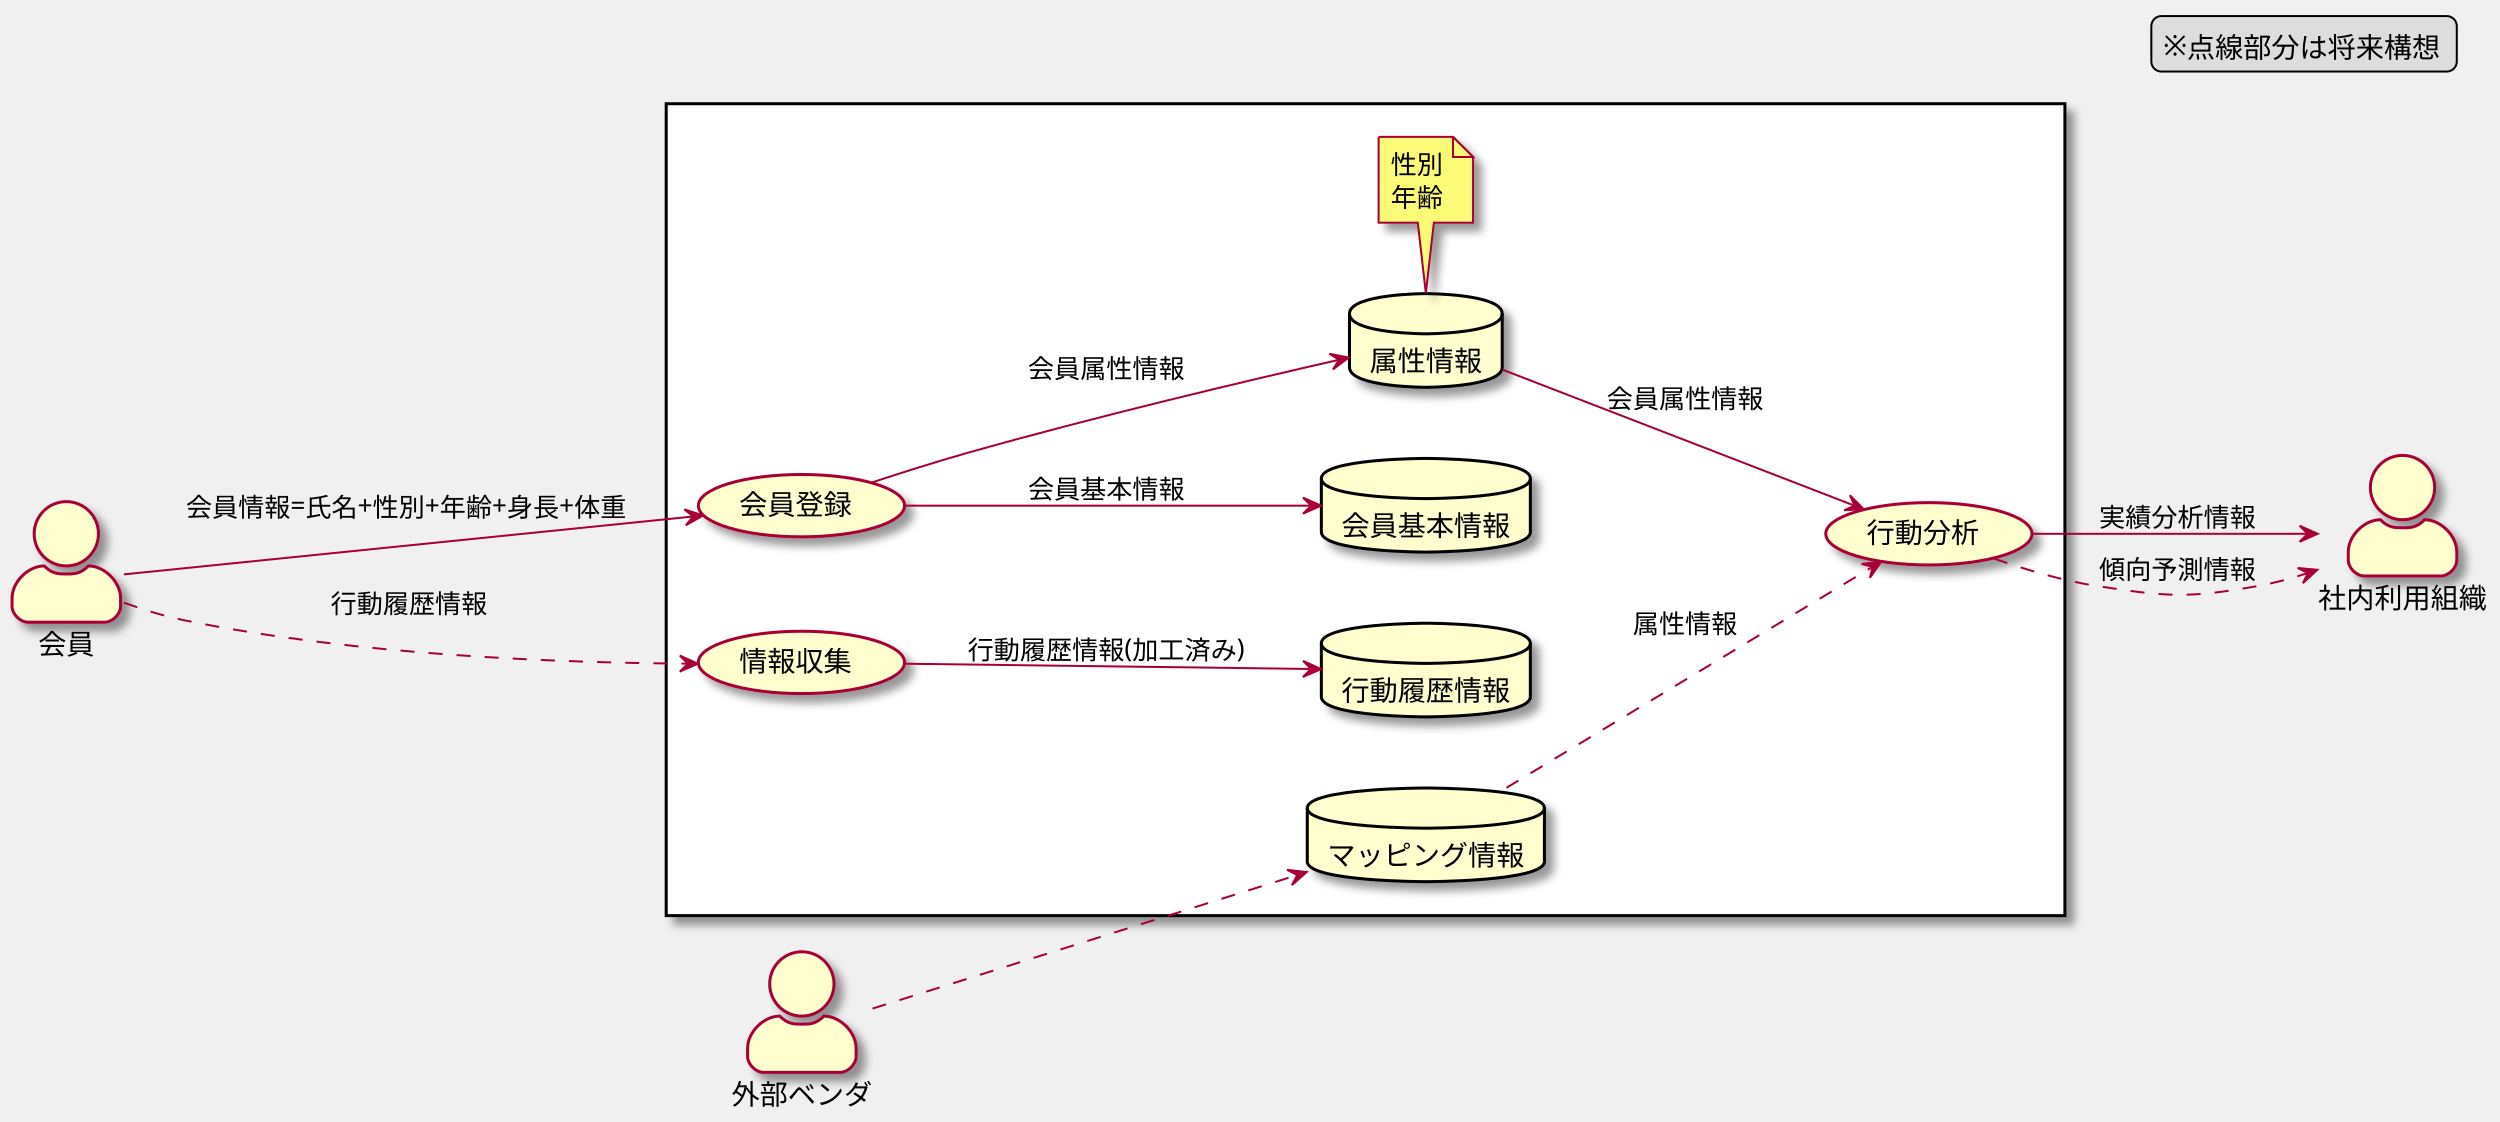
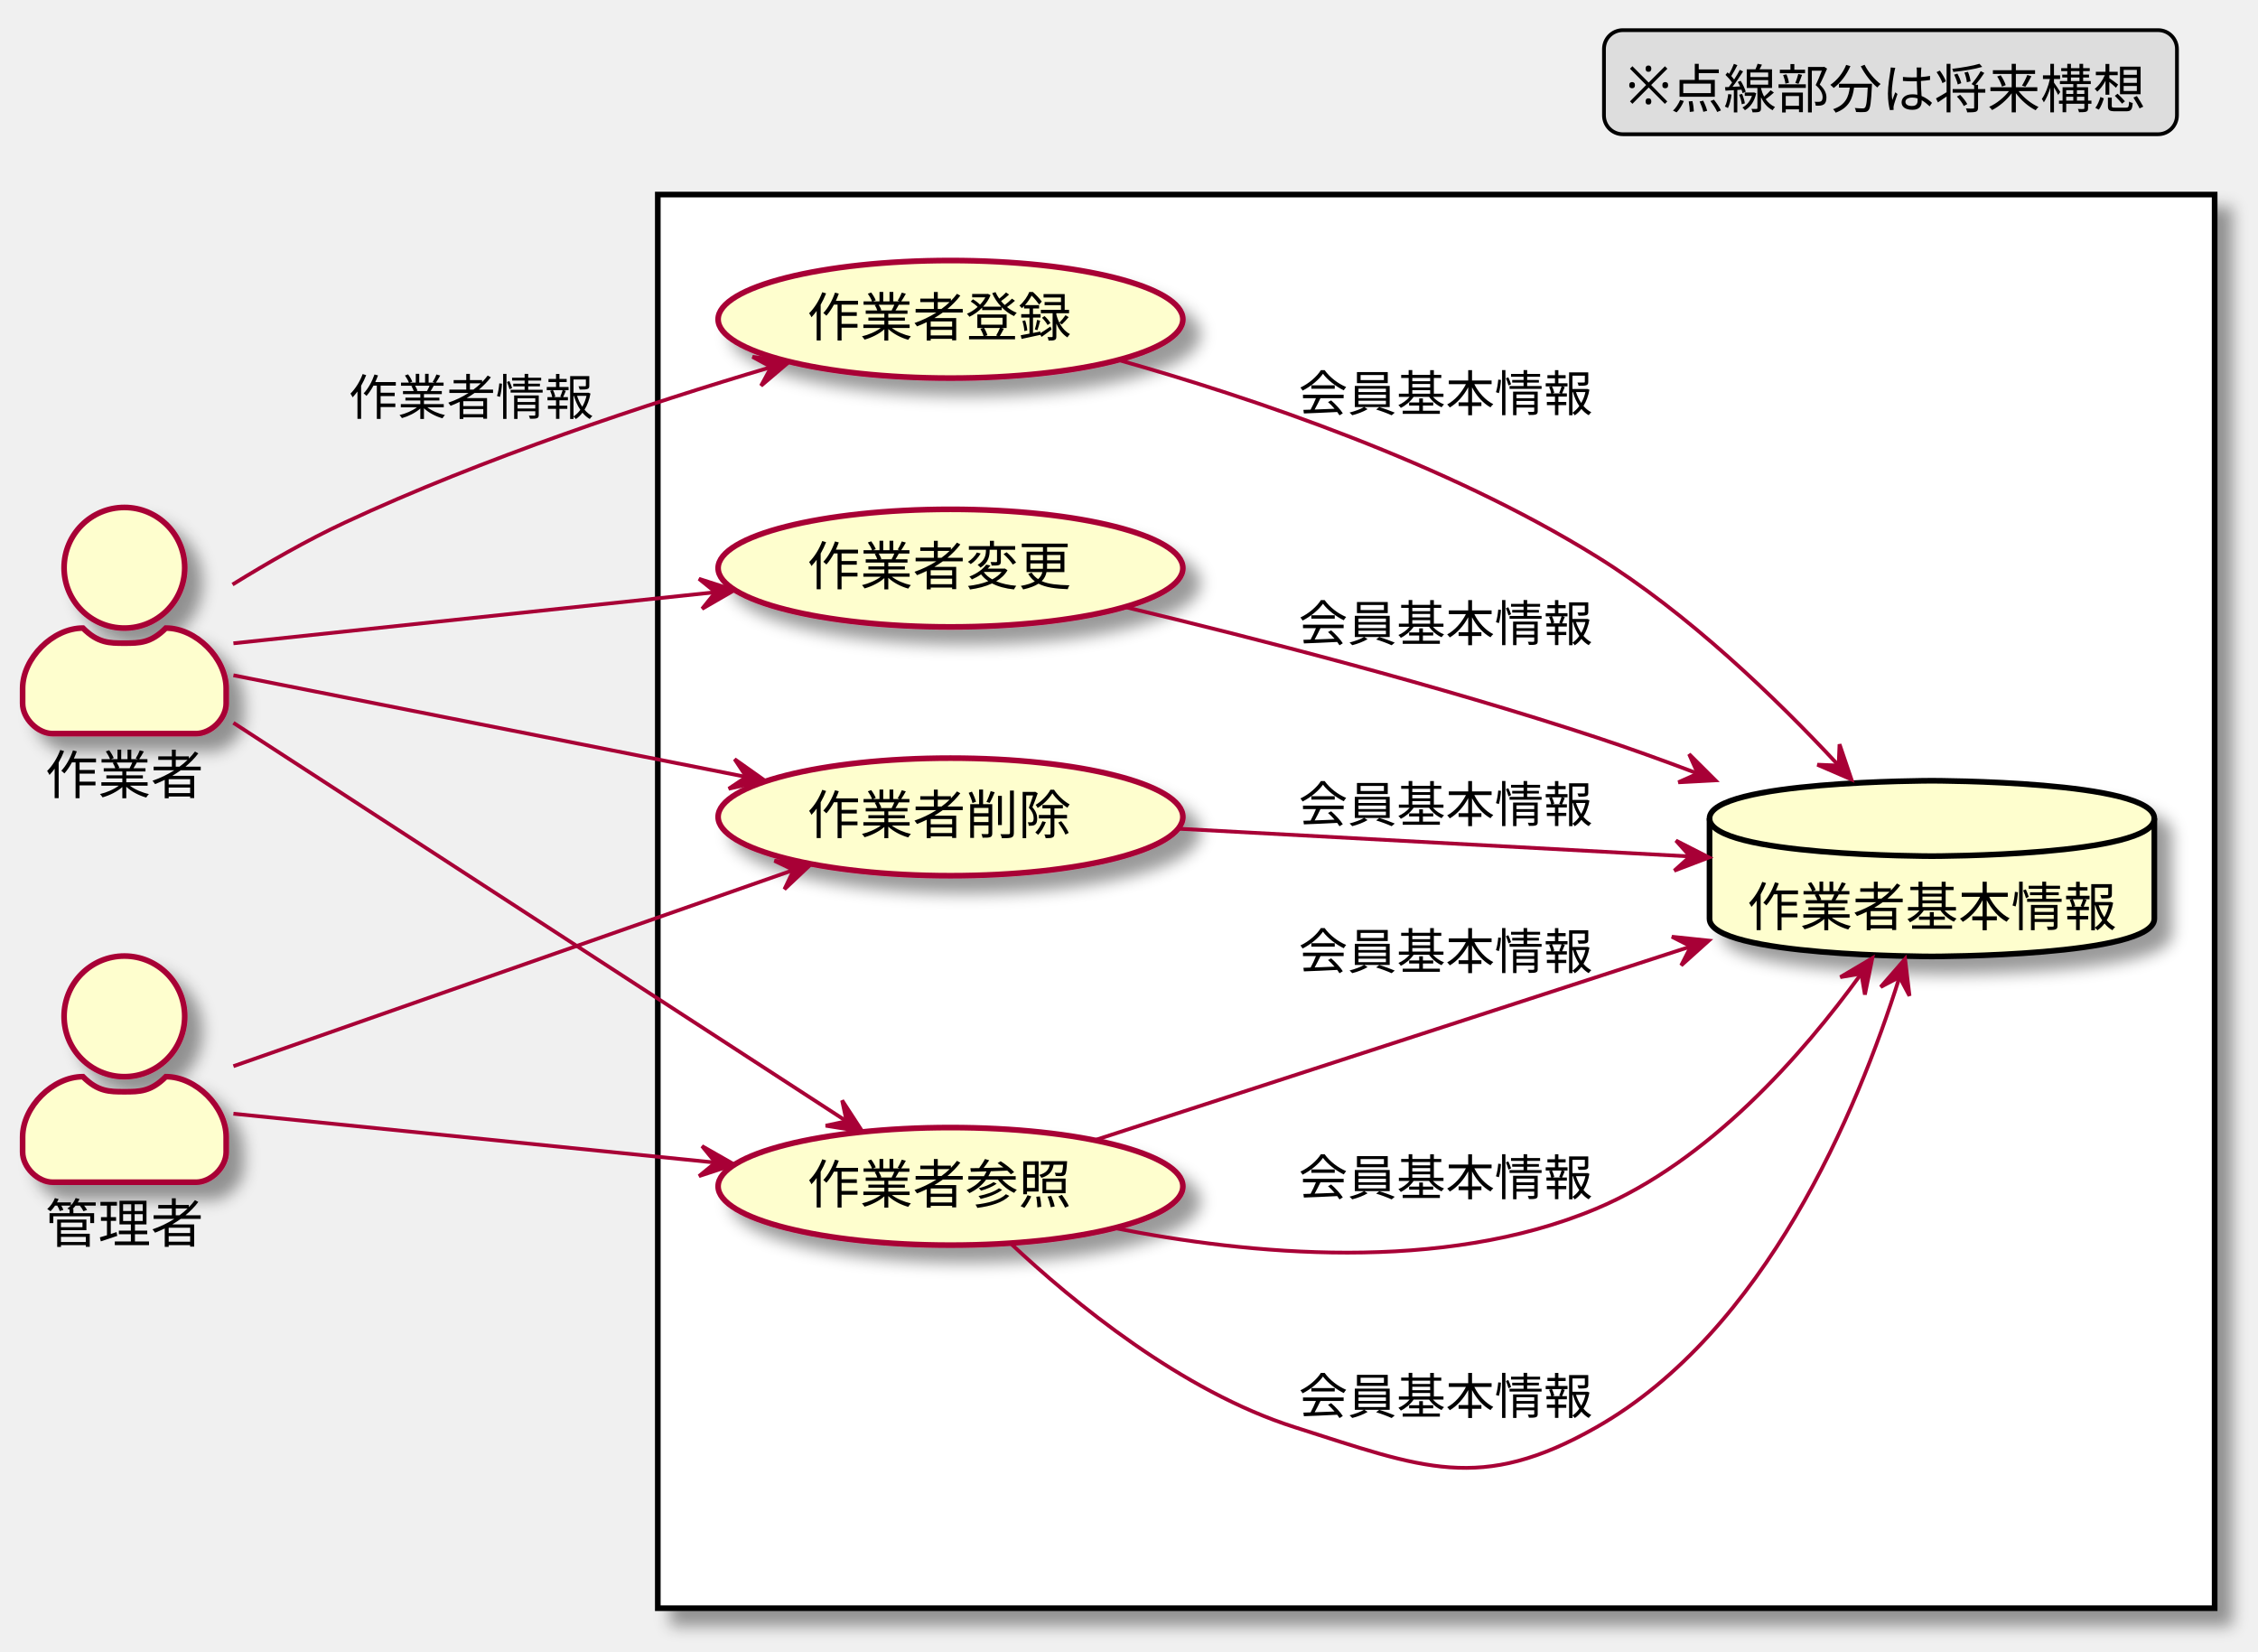
- <svg xmlns="http://www.w3.org/2000/svg" contentScriptType="application/ecmascript" contentStyleType="text/css" height="558px" preserveAspectRatio="none" style="width:1244px;height:558px;background:#FFFFFF;" version="1.1" viewBox="0 0 1244 558" width="1244px" zoomAndPan="magnify">
+ <svg xmlns="http://www.w3.org/2000/svg" contentScriptType="application/ecmascript" contentStyleType="text/css" height="438px" preserveAspectRatio="none" style="width:599px;height:438px;background:#FFFFFF;" version="1.1" viewBox="0 0 599 438" width="599px" zoomAndPan="magnify">
  <defs>
-     <filter height="300%" id="fgpy6f95yn204" width="300%" x="-1" y="-1">
+     <filter height="300%" id="fabscvd0040s1" width="300%" x="-1" y="-1">
      <feGaussianBlur result="blurOut" stdDeviation="2.0" />
      <feColorMatrix in="blurOut" result="blurOut2" type="matrix" values="0 0 0 0 0 0 0 0 0 0 0 0 0 0 0 0 0 0 .4 0" />
      <feOffset dx="4.0" dy="4.0" in="blurOut2" result="blurOut3" />
      <feBlend in="SourceGraphic" in2="blurOut3" mode="normal" />
    </filter>
  </defs>
  <g>
-     <rect fill="#DDDDDD" height="27.609" rx="5" ry="5" style="stroke:#000000;stroke-width:1.0;" width="152" x="1070.5" y="8" />
-     <text fill="#000000" font-family="GenShinGothic-P CJK JP Regular" font-size="14" lengthAdjust="spacing" textLength="140" x="1076.5" y="27.533">※点線部分は将来構想</text>
-     <rect fill="#FFFFFF" filter="url(#fgpy6f95yn204)" height="404" style="stroke:#000000;stroke-width:1.5;" width="696" x="331.5" y="51.609" />
-     <path d="M657.5,238.109 C657.5,228.109 709.5,228.109 709.5,228.109 C709.5,228.109 761.5,228.109 761.5,238.109 L761.5,264.719 C761.5,274.719 709.5,274.719 709.5,274.719 C709.5,274.719 657.5,274.719 657.5,264.719 L657.5,238.109 " fill="#FEFECE" filter="url(#fgpy6f95yn204)" style="stroke:#000000;stroke-width:1.5;" />
-     <path d="M657.5,238.109 C657.5,248.109 709.5,248.109 709.5,248.109 C709.5,248.109 761.5,248.109 761.5,238.109 " fill="none" style="stroke:#000000;stroke-width:1.5;" />
-     <text fill="#000000" font-family="GenShinGothic-P CJK JP Regular" font-size="14" lengthAdjust="spacing" textLength="84" x="667.5" y="266.643">会員基本情報</text>
-     <path d="M671.5,156.109 C671.5,146.109 709.5,146.109 709.5,146.109 C709.5,146.109 747.5,146.109 747.5,156.109 L747.5,182.719 C747.5,192.719 709.5,192.719 709.5,192.719 C709.5,192.719 671.5,192.719 671.5,182.719 L671.5,156.109 " fill="#FEFECE" filter="url(#fgpy6f95yn204)" style="stroke:#000000;stroke-width:1.5;" />
-     <path d="M671.5,156.109 C671.5,166.109 709.5,166.109 709.5,166.109 C709.5,166.109 747.5,166.109 747.5,156.109 " fill="none" style="stroke:#000000;stroke-width:1.5;" />
-     <text fill="#000000" font-family="GenShinGothic-P CJK JP Regular" font-size="14" lengthAdjust="spacing" textLength="56" x="681.5" y="184.643">属性情報</text>
-     <path d="M686,68.109 L686,110.812 A0,0 0 0 0 686,110.812 L705.5,110.812 L709.5,145.859 L713.5,110.812 L733,110.812 A0,0 0 0 0 733,110.812 L733,78.109 L723,68.109 L686,68.109 A0,0 0 0 0 686,68.109 " fill="#FBFB77" filter="url(#fgpy6f95yn204)" style="stroke:#A80036;stroke-width:1.0;" />
-     <path d="M723,68.109 L723,78.109 L733,78.109 L723,68.109 " fill="#FBFB77" style="stroke:#A80036;stroke-width:1.0;" />
-     <text fill="#000000" font-family="GenShinGothic-P CJK JP Regular" font-size="13" lengthAdjust="spacing" textLength="26" x="692" y="86.605">性別</text>
-     <text fill="#000000" font-family="GenShinGothic-P CJK JP Regular" font-size="13" lengthAdjust="spacing" textLength="26" x="692" y="102.956">年齢</text>
-     <path d="M650.5,402.109 C650.5,392.109 709.5,392.109 709.5,392.109 C709.5,392.109 768.5,392.109 768.5,402.109 L768.5,428.719 C768.5,438.719 709.5,438.719 709.5,438.719 C709.5,438.719 650.5,438.719 650.5,428.719 L650.5,402.109 " fill="#FEFECE" filter="url(#fgpy6f95yn204)" style="stroke:#000000;stroke-width:1.5;" />
-     <path d="M650.5,402.109 C650.5,412.109 709.5,412.109 709.5,412.109 C709.5,412.109 768.5,412.109 768.5,402.109 " fill="none" style="stroke:#000000;stroke-width:1.5;" />
-     <text fill="#000000" font-family="GenShinGothic-P CJK JP Regular" font-size="14" lengthAdjust="spacing" textLength="98" x="660.5" y="430.643">マッピング情報</text>
-     <path d="M657.5,320.109 C657.5,310.109 709.5,310.109 709.5,310.109 C709.5,310.109 761.5,310.109 761.5,320.109 L761.5,346.719 C761.5,356.719 709.5,356.719 709.5,356.719 C709.5,356.719 657.5,356.719 657.5,346.719 L657.5,320.109 " fill="#FEFECE" filter="url(#fgpy6f95yn204)" style="stroke:#000000;stroke-width:1.5;" />
-     <path d="M657.5,320.109 C657.5,330.109 709.5,330.109 709.5,330.109 C709.5,330.109 761.5,330.109 761.5,320.109 " fill="none" style="stroke:#000000;stroke-width:1.5;" />
-     <text fill="#000000" font-family="GenShinGothic-P CJK JP Regular" font-size="14" lengthAdjust="spacing" textLength="84" x="667.5" y="348.643">行動履歴情報</text>
-     <ellipse cx="398.803" cy="251.618" fill="#FEFECE" filter="url(#fgpy6f95yn204)" rx="51.303" ry="15.509" style="stroke:#A80036;stroke-width:1.5;" />
-     <text fill="#000000" font-family="GenShinGothic-P CJK JP Regular" font-size="14" lengthAdjust="spacing" textLength="56" x="367.803" y="256.135">会員登録</text>
-     <ellipse cx="959.803" cy="265.618" fill="#FEFECE" filter="url(#fgpy6f95yn204)" rx="51.303" ry="15.509" style="stroke:#A80036;stroke-width:1.5;" />
-     <text fill="#000000" font-family="GenShinGothic-P CJK JP Regular" font-size="14" lengthAdjust="spacing" textLength="56" x="928.803" y="270.135">行動分析</text>
-     <ellipse cx="398.803" cy="329.618" fill="#FEFECE" filter="url(#fgpy6f95yn204)" rx="51.303" ry="15.509" style="stroke:#A80036;stroke-width:1.5;" />
-     <text fill="#000000" font-family="GenShinGothic-P CJK JP Regular" font-size="14" lengthAdjust="spacing" textLength="56" x="367.803" y="334.135">情報収集</text>
-     <ellipse cx="33" cy="265.609" fill="#FEFECE" filter="url(#fgpy6f95yn204)" rx="16" ry="16" style="stroke:#A80036;stroke-width:1.5;" />
-     <path d="M33,285.609 C37,285.609 40,285.609 44,281.609 C52,281.609 60,289.609 60,297.609 L60,301.609 C60,305.609 56,309.609 52,309.609 L14,309.609 C10,309.609 6,305.609 6,301.609 L6,297.609 C6,289.609 14,281.609 22,281.609 C26,285.609 29,285.609 33,285.609 " fill="#FEFECE" filter="url(#fgpy6f95yn204)" style="stroke:#A80036;stroke-width:1.5;" />
-     <text fill="#000000" font-family="GenShinGothic-P CJK JP Regular" font-size="14" lengthAdjust="spacing" textLength="28" x="19" y="325.643">会員</text>
-     <ellipse cx="1195.5" cy="242.609" fill="#FEFECE" filter="url(#fgpy6f95yn204)" rx="16" ry="16" style="stroke:#A80036;stroke-width:1.5;" />
-     <path d="M1195.5,262.609 C1199.5,262.609 1202.5,262.609 1206.5,258.609 C1214.5,258.609 1222.5,266.609 1222.5,274.609 L1222.5,278.609 C1222.5,282.609 1218.5,286.609 1214.5,286.609 L1176.5,286.609 C1172.5,286.609 1168.5,282.609 1168.5,278.609 L1168.5,274.609 C1168.5,266.609 1176.5,258.609 1184.5,258.609 C1188.5,262.609 1191.5,262.609 1195.5,262.609 " fill="#FEFECE" filter="url(#fgpy6f95yn204)" style="stroke:#A80036;stroke-width:1.5;" />
-     <text fill="#000000" font-family="GenShinGothic-P CJK JP Regular" font-size="14" lengthAdjust="spacing" textLength="84" x="1153.5" y="302.643">社内利用組織</text>
-     <ellipse cx="399" cy="489.609" fill="#FEFECE" filter="url(#fgpy6f95yn204)" rx="16" ry="16" style="stroke:#A80036;stroke-width:1.5;" />
-     <path d="M399,509.609 C403,509.609 406,509.609 410,505.609 C418,505.609 426,513.609 426,521.609 L426,525.609 C426,529.609 422,533.609 418,533.609 L380,533.609 C376,533.609 372,529.609 372,525.609 L372,521.609 C372,513.609 380,505.609 388,505.609 C392,509.609 395,509.609 399,509.609 " fill="#FEFECE" filter="url(#fgpy6f95yn204)" style="stroke:#A80036;stroke-width:1.5;" />
-     <text fill="#000000" font-family="GenShinGothic-P CJK JP Regular" font-size="14" lengthAdjust="spacing" textLength="70" x="364" y="549.643">外部ベンダ</text>
-     <path d="M61.66,285.799 C121.97,279.669 266.19,265.009 344.76,257.019 " fill="none" id="a1-to-register" style="stroke:#A80036;stroke-width:1.0;" />
-     <polygon fill="#A80036" points="349.84,256.509,340.485,253.43,344.865,257.01,341.286,261.39,349.84,256.509" style="stroke:#A80036;stroke-width:1.0;" />
-     <text fill="#000000" font-family="GenShinGothic-P CJK JP Regular" font-size="13" lengthAdjust="spacing" textLength="222" x="92.5" y="257.104">会員情報=氏名+性別+年齢+身長+体重</text>
-     <path d="M450.6,251.609 C506.02,251.609 594.66,251.609 652.24,251.609 " fill="none" id="register-to-dkk" style="stroke:#A80036;stroke-width:1.0;" />
-     <polygon fill="#A80036" points="657.36,251.609,648.36,247.609,652.36,251.609,648.36,255.609,657.36,251.609" style="stroke:#A80036;stroke-width:1.0;" />
-     <text fill="#000000" font-family="GenShinGothic-P CJK JP Regular" font-size="13" lengthAdjust="spacing" textLength="78" x="511.5" y="248.105">会員基本情報</text>
-     <path d="M433.91,240.059 C448.22,235.339 465.1,229.979 480.5,225.609 C544.81,207.349 620.31,189.499 666.26,179.029 " fill="none" id="register-to-dz" style="stroke:#A80036;stroke-width:1.0;" />
-     <polygon fill="#A80036" points="671.16,177.919,661.495,176.027,666.286,179.034,663.279,183.826,671.16,177.919" style="stroke:#A80036;stroke-width:1.0;" />
-     <text fill="#000000" font-family="GenShinGothic-P CJK JP Regular" font-size="13" lengthAdjust="spacing" textLength="78" x="511.5" y="188.105">会員属性情報</text>
-     <path d="M747.7,183.979 C794.96,202.239 875.97,233.529 922.76,251.609 " fill="none" id="dz-to-kb" style="stroke:#A80036;stroke-width:1.0;" />
-     <polygon fill="#A80036" points="927.46,253.429,920.519,246.442,922.799,251.619,917.622,253.9,927.46,253.429" style="stroke:#A80036;stroke-width:1.0;" />
-     <text fill="#000000" font-family="GenShinGothic-P CJK JP Regular" font-size="13" lengthAdjust="spacing" textLength="78" x="799.5" y="203.105">会員属性情報</text>
-     <path d="M749.6,392.009 C800.34,361.379 887.6,308.709 931.73,282.069 " fill="none" id="dm-to-kb" style="stroke:#A80036;stroke-width:1.0;stroke-dasharray:7.0,7.0;" />
-     <polygon fill="#A80036" points="936.12,279.419,926.349,280.658,931.843,282.009,930.492,287.502,936.12,279.419" style="stroke:#A80036;stroke-width:1.0;" />
-     <text fill="#000000" font-family="GenShinGothic-P CJK JP Regular" font-size="13" lengthAdjust="spacing" textLength="52" x="812.5" y="315.104">属性情報</text>
-     <path d="M1011.67,265.609 C1052.23,265.609 1108.66,265.609 1148.07,265.609 " fill="none" id="kb-to-a2" style="stroke:#A80036;stroke-width:1.0;" />
-     <polygon fill="#A80036" points="1153.27,265.609,1144.27,261.609,1148.27,265.609,1144.27,269.609,1153.27,265.609" style="stroke:#A80036;stroke-width:1.0;" />
-     <text fill="#000000" font-family="GenShinGothic-P CJK JP Regular" font-size="13" lengthAdjust="spacing" textLength="78" x="1044.5" y="262.104">実績分析情報</text>
-     <path d="M992.2,277.919 C1007.41,283.279 1026.13,288.939 1043.5,291.609 C1078.64,297.019 1088.49,297.819 1123.5,291.609 C1131.63,290.169 1140.06,287.859 1148.14,285.209 " fill="none" id="kb-to-a2-1" style="stroke:#A80036;stroke-width:1.0;stroke-dasharray:7.0,7.0;" />
-     <polygon fill="#A80036" points="1153.13,283.509,1143.32,282.632,1148.398,285.125,1145.905,290.203,1153.13,283.509" style="stroke:#A80036;stroke-width:1.0;" />
-     <text fill="#000000" font-family="GenShinGothic-P CJK JP Regular" font-size="13" lengthAdjust="spacing" textLength="78" x="1044.5" y="288.104">傾向予測情報</text>
-     <path d="M434.19,501.859 C485.03,485.869 581.4,455.569 645.3,435.479 " fill="none" id="a3-to-dm" style="stroke:#A80036;stroke-width:1.0;stroke-dasharray:7.0,7.0;" />
-     <polygon fill="#A80036" points="650.23,433.929,640.445,432.813,645.46,435.429,642.844,440.444,650.23,433.929" style="stroke:#A80036;stroke-width:1.0;" />
-     <path d="M61.66,299.899 C70.99,303.259 81.56,306.579 91.5,308.609 C177.78,326.239 280.26,329.869 342.15,330.219 " fill="none" id="a1-to-情報収集" style="stroke:#A80036;stroke-width:1.0;stroke-dasharray:7.0,7.0;" />
-     <polygon fill="#A80036" points="347.28,330.239,338.291,326.214,342.28,330.225,338.269,334.214,347.28,330.239" style="stroke:#A80036;stroke-width:1.0;" />
-     <text fill="#000000" font-family="GenShinGothic-P CJK JP Regular" font-size="13" lengthAdjust="spacing" textLength="78" x="164.5" y="305.104">行動履歴情報</text>
-     <path d="M450.6,330.269 C506.02,330.979 594.66,332.129 652.24,332.879 " fill="none" id="情報収集-to-dkr" style="stroke:#A80036;stroke-width:1.0;" />
-     <polygon fill="#A80036" points="657.36,332.949,648.406,328.847,652.36,332.892,648.315,336.846,657.36,332.949" style="stroke:#A80036;stroke-width:1.0;" />
-     <text fill="#000000" font-family="GenShinGothic-P CJK JP Regular" font-size="13" lengthAdjust="spacing" textLength="138" x="481.5" y="328.104">行動履歴情報(加工済み)</text>
+     <rect fill="#DDDDDD" height="27.609" rx="5" ry="5" style="stroke:#000000;stroke-width:1.0;" width="152" x="425.5" y="8" />
+     <text fill="#000000" font-family="GenShinGothic-P CJK JP Regular" font-size="14" lengthAdjust="spacing" textLength="140" x="431.5" y="27.533">※点線部分は将来構想</text>
+     <rect fill="#FFFFFF" filter="url(#fabscvd0040s1)" height="375" style="stroke:#000000;stroke-width:1.5;" width="413" x="174.5" y="51.609" />
+     <path d="M453.5,217.109 C453.5,207.109 512.5,207.109 512.5,207.109 C512.5,207.109 571.5,207.109 571.5,217.109 L571.5,243.719 C571.5,253.719 512.5,253.719 512.5,253.719 C512.5,253.719 453.5,253.719 453.5,243.719 L453.5,217.109 " fill="#FEFECE" filter="url(#fabscvd0040s1)" style="stroke:#000000;stroke-width:1.5;" />
+     <path d="M453.5,217.109 C453.5,227.109 512.5,227.109 512.5,227.109 C512.5,227.109 571.5,227.109 571.5,217.109 " fill="none" style="stroke:#000000;stroke-width:1.5;" />
+     <text fill="#000000" font-family="GenShinGothic-P CJK JP Regular" font-size="14" lengthAdjust="spacing" textLength="98" x="463.5" y="245.643">作業者基本情報</text>
+     <ellipse cx="252.146" cy="84.704" fill="#FEFECE" filter="url(#fabscvd0040s1)" rx="61.646" ry="15.594" style="stroke:#A80036;stroke-width:1.5;" />
+     <text fill="#000000" font-family="GenShinGothic-P CJK JP Regular" font-size="14" lengthAdjust="spacing" textLength="70" x="214.146" y="89.22">作業者登録</text>
+     <ellipse cx="252.146" cy="216.704" fill="#FEFECE" filter="url(#fabscvd0040s1)" rx="61.646" ry="15.594" style="stroke:#A80036;stroke-width:1.5;" />
+     <text fill="#000000" font-family="GenShinGothic-P CJK JP Regular" font-size="14" lengthAdjust="spacing" textLength="70" x="214.146" y="221.22">作業者削除</text>
+     <ellipse cx="252.146" cy="314.704" fill="#FEFECE" filter="url(#fabscvd0040s1)" rx="61.646" ry="15.594" style="stroke:#A80036;stroke-width:1.5;" />
+     <text fill="#000000" font-family="GenShinGothic-P CJK JP Regular" font-size="14" lengthAdjust="spacing" textLength="70" x="214.146" y="319.22">作業者参照</text>
+     <ellipse cx="252.146" cy="150.704" fill="#FEFECE" filter="url(#fabscvd0040s1)" rx="61.646" ry="15.594" style="stroke:#A80036;stroke-width:1.5;" />
+     <text fill="#000000" font-family="GenShinGothic-P CJK JP Regular" font-size="14" lengthAdjust="spacing" textLength="70" x="214.146" y="155.22">作業者変更</text>
+     <ellipse cx="33" cy="150.609" fill="#FEFECE" filter="url(#fabscvd0040s1)" rx="16" ry="16" style="stroke:#A80036;stroke-width:1.5;" />
+     <path d="M33,170.609 C37,170.609 40,170.609 44,166.609 C52,166.609 60,174.609 60,182.609 L60,186.609 C60,190.609 56,194.609 52,194.609 L14,194.609 C10,194.609 6,190.609 6,186.609 L6,182.609 C6,174.609 14,166.609 22,166.609 C26,170.609 29,170.609 33,170.609 " fill="#FEFECE" filter="url(#fabscvd0040s1)" style="stroke:#A80036;stroke-width:1.5;" />
+     <text fill="#000000" font-family="GenShinGothic-P CJK JP Regular" font-size="14" lengthAdjust="spacing" textLength="42" x="12" y="210.643">作業者</text>
+     <ellipse cx="33" cy="269.609" fill="#FEFECE" filter="url(#fabscvd0040s1)" rx="16" ry="16" style="stroke:#A80036;stroke-width:1.5;" />
+     <path d="M33,289.609 C37,289.609 40,289.609 44,285.609 C52,285.609 60,293.609 60,301.609 L60,305.609 C60,309.609 56,313.609 52,313.609 L14,313.609 C10,313.609 6,309.609 6,305.609 L6,301.609 C6,293.609 14,285.609 22,285.609 C26,289.609 29,289.609 33,289.609 " fill="#FEFECE" filter="url(#fabscvd0040s1)" style="stroke:#A80036;stroke-width:1.5;" />
+     <text fill="#000000" font-family="GenShinGothic-P CJK JP Regular" font-size="14" lengthAdjust="spacing" textLength="42" x="12" y="329.643">管理者</text>
+     <path d="M61.68,155.059 C70.93,149.339 81.44,143.299 91.5,138.609 C128.21,121.479 171.92,107.069 204.29,97.459 " fill="none" id="a1-to-register" style="stroke:#A80036;stroke-width:1.0;" />
+     <polygon fill="#A80036" points="209.39,95.949,199.626,94.656,204.594,97.362,201.887,102.33,209.39,95.949" style="stroke:#A80036;stroke-width:1.0;" />
+     <text fill="#000000" font-family="GenShinGothic-P CJK JP Regular" font-size="13" lengthAdjust="spacing" textLength="65" x="92.5" y="110.105">作業者情報</text>
+     <path d="M296.52,95.439 C332.34,105.549 383.54,122.829 423.5,147.609 C447.73,162.629 471,185.059 487.52,202.809 " fill="none" id="register-to-dkk" style="stroke:#A80036;stroke-width:1.0;" />
+     <polygon fill="#A80036" points="491.15,206.759,487.989,197.431,487.76,203.084,482.108,202.855,491.15,206.759" style="stroke:#A80036;stroke-width:1.0;" />
+     <text fill="#000000" font-family="GenShinGothic-P CJK JP Regular" font-size="13" lengthAdjust="spacing" textLength="78" x="344.5" y="109.105">会員基本情報</text>
+     <path d="M61.92,179.139 C96.13,185.919 154.83,197.549 197.76,206.059 " fill="none" id="a1-to-delete" style="stroke:#A80036;stroke-width:1.0;" />
+     <polygon fill="#A80036" points="202.92,207.079,194.882,201.387,198.018,206.096,193.309,209.231,202.92,207.079" style="stroke:#A80036;stroke-width:1.0;" />
+     <path d="M312.31,219.819 C352.98,222.029 406.89,224.939 448.37,227.189 " fill="none" id="delete-to-dkk" style="stroke:#A80036;stroke-width:1.0;" />
+     <polygon fill="#A80036" points="453.36,227.459,444.59,222.977,448.367,227.188,444.156,230.966,453.36,227.459" style="stroke:#A80036;stroke-width:1.0;" />
+     <text fill="#000000" font-family="GenShinGothic-P CJK JP Regular" font-size="13" lengthAdjust="spacing" textLength="78" x="344.5" y="218.105">会員基本情報</text>
+     <path d="M61.92,191.749 C104,219.099 183.13,270.509 224.41,297.329 " fill="none" id="a1-to-preview" style="stroke:#A80036;stroke-width:1.0;" />
+     <polygon fill="#A80036" points="228.77,300.159,223.402,291.902,224.577,297.435,219.044,298.611,228.77,300.159" style="stroke:#A80036;stroke-width:1.0;" />
+     <path d="M268.01,329.759 C284.74,345.469 313.42,369.049 343.5,378.609 C377.38,389.379 392.59,396.189 423.5,378.609 C468.33,353.109 492.7,294.769 503.83,259.429 " fill="none" id="preview-to-dkk" style="stroke:#A80036;stroke-width:1.0;" />
+     <polygon fill="#A80036" points="505.38,254.389,498.905,261.811,503.907,259.167,506.55,264.168,505.38,254.389" style="stroke:#A80036;stroke-width:1.0;" />
+     <text fill="#000000" font-family="GenShinGothic-P CJK JP Regular" font-size="13" lengthAdjust="spacing" textLength="78" x="344.5" y="375.104">会員基本情報</text>
+     <path d="M295.43,325.709 C331.05,332.819 382.55,337.839 423.5,320.609 C453.34,308.049 478.11,279.899 493.68,258.399 " fill="none" id="preview-to-dkk-1" style="stroke:#A80036;stroke-width:1.0;" />
+     <polygon fill="#A80036" points="496.68,254.189,488.201,259.199,493.779,258.262,494.717,263.841,496.68,254.189" style="stroke:#A80036;stroke-width:1.0;" />
+     <text fill="#000000" font-family="GenShinGothic-P CJK JP Regular" font-size="13" lengthAdjust="spacing" textLength="78" x="344.5" y="317.104">会員基本情報</text>
+     <path d="M290.59,302.399 C331.88,288.979 398.88,267.209 448.29,251.149 " fill="none" id="preview-to-dkk-2" style="stroke:#A80036;stroke-width:1.0;" />
+     <polygon fill="#A80036" points="453.31,249.519,443.515,248.491,448.554,251.062,445.983,256.101,453.31,249.519" style="stroke:#A80036;stroke-width:1.0;" />
+     <text fill="#000000" font-family="GenShinGothic-P CJK JP Regular" font-size="13" lengthAdjust="spacing" textLength="78" x="344.5" y="257.104">会員基本情報</text>
+     <path d="M61.92,295.439 C94.04,298.699 147.75,304.139 189.73,308.399 " fill="none" id="a2-to-preview" style="stroke:#A80036;stroke-width:1.0;" />
+     <polygon fill="#A80036" points="194.79,308.909,186.236,304.029,189.815,308.409,185.435,311.989,194.79,308.909" style="stroke:#A80036;stroke-width:1.0;" />
+     <path d="M61.92,282.829 C99.62,269.629 167.04,246.009 210.36,230.839 " fill="none" id="a2-to-delete" style="stroke:#A80036;stroke-width:1.0;" />
+     <polygon fill="#A80036" points="215.26,229.129,205.443,228.34,210.543,230.787,208.096,235.888,215.26,229.129" style="stroke:#A80036;stroke-width:1.0;" />
+     <path d="M61.92,170.649 C94.04,167.249 147.75,161.549 189.73,157.099 " fill="none" id="a1-to-edit" style="stroke:#A80036;stroke-width:1.0;" />
+     <polygon fill="#A80036" points="194.79,156.569,185.418,153.541,189.818,157.096,186.262,161.496,194.79,156.569" style="stroke:#A80036;stroke-width:1.0;" />
+     <path d="M298.31,160.989 C332.92,169.299 381.63,181.809 423.5,195.609 C432.2,198.479 441.27,201.749 450.15,205.119 " fill="none" id="edit-to-dkk" style="stroke:#A80036;stroke-width:1.0;" />
+     <polygon fill="#A80036" points="455.06,206.999,448.082,200.049,450.39,205.214,445.225,207.522,455.06,206.999" style="stroke:#A80036;stroke-width:1.0;" />
+     <text fill="#000000" font-family="GenShinGothic-P CJK JP Regular" font-size="13" lengthAdjust="spacing" textLength="78" x="344.5" y="170.105">会員基本情報</text>
  </g>
</svg>
